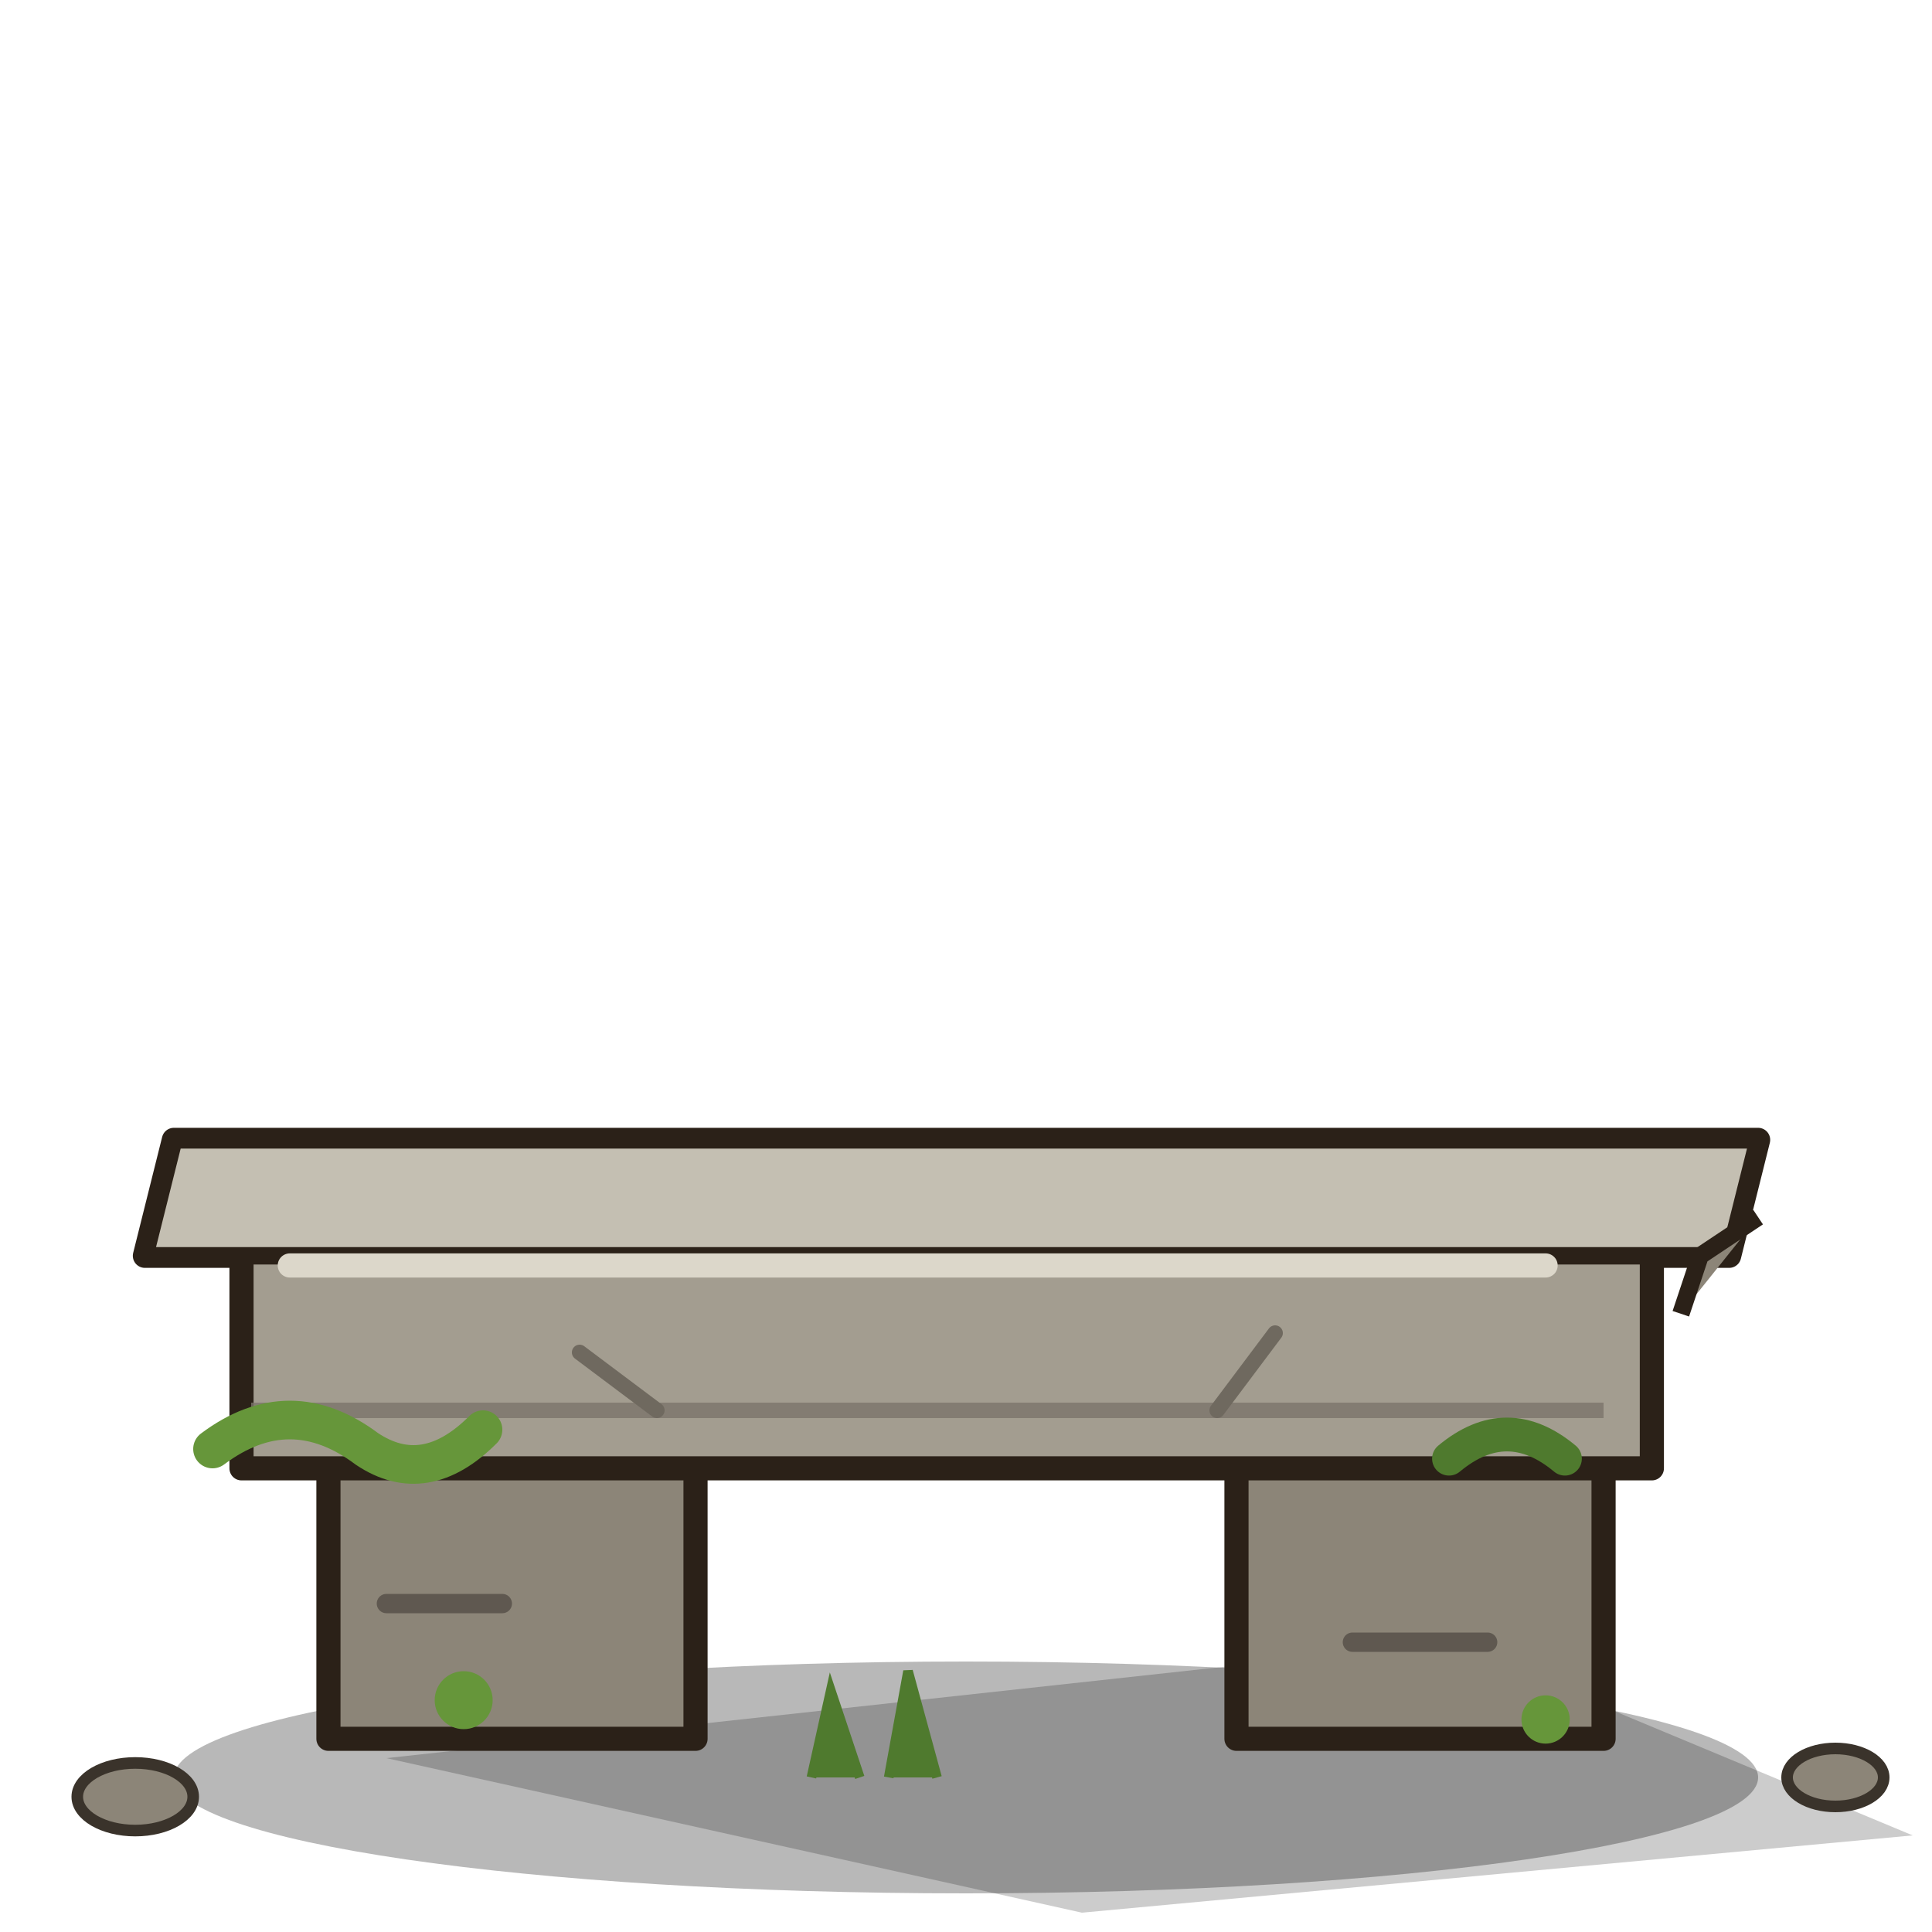
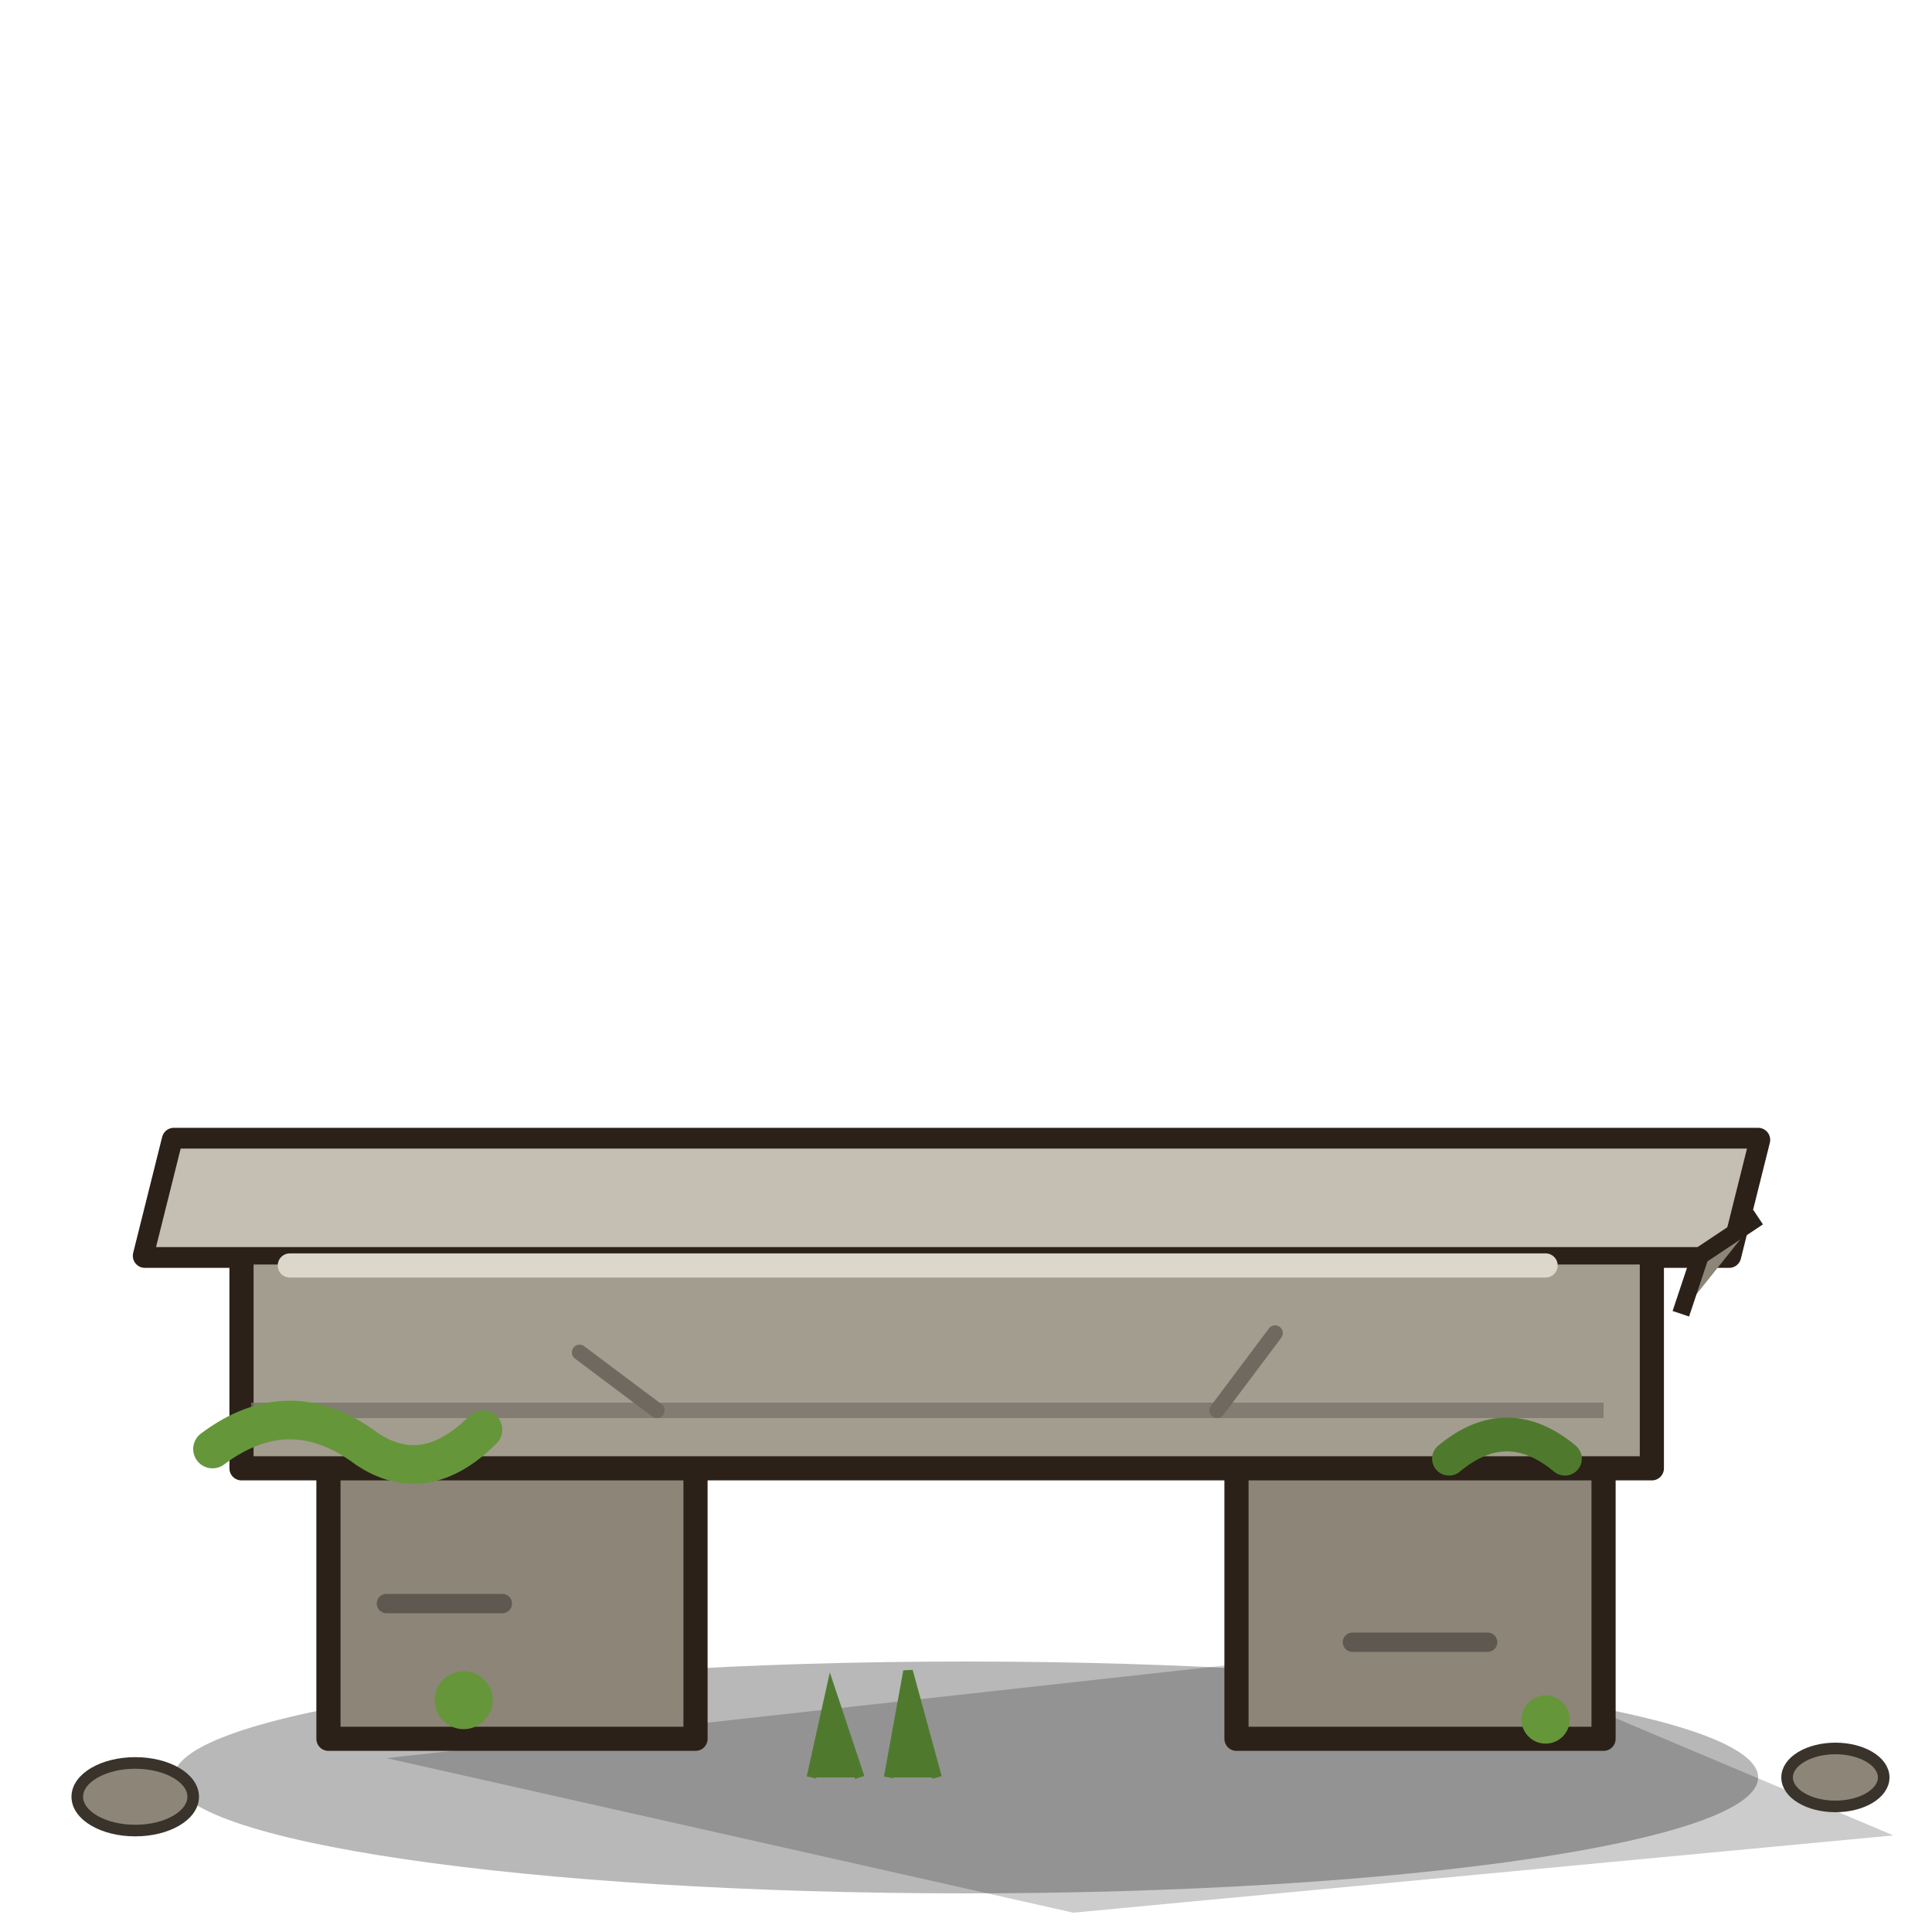
<svg xmlns="http://www.w3.org/2000/svg" width="200" height="200" viewBox="0 0 200 200">
  <defs>
    <style>.o{stroke:#2b2118;stroke-width:2.5;stroke-linejoin:round;stroke-linecap:round}.i{stroke:#2b2118;stroke-width:1.8;stroke-linejoin:round}</style>
  </defs>
-   <path d="M40,182 L150,170 L198,190 L112,198 Z" fill="#000" opacity=".2" />
+   <path d="M40,182 L148.6,170 L196,190 L111.1,198 Z" fill="#000" opacity=".2" />
  <ellipse cx="100" cy="184" rx="82" ry="12" fill="#000" opacity=".28" />
  <g class="o" fill="#8c8578">
    <path d="M34,150 l4,-10 h30 l4,10 v30 h-38z" />
    <path d="M128,150 l4,-10 h30 l4,10 v30 h-38z" />
  </g>
  <g fill="#b3ada0">
    <path d="M38,150 l3,-8 h22 v10 h-25z" />
    <path d="M132,150 l3,-8 h22 v10 h-25z" />
  </g>
  <path d="M40,166 h12 M140,170 h14" stroke="#5f5850" stroke-width="2" stroke-linecap="round" />
  <path class="o" d="M18,118 h164 l-3,12 h-8 v22 h-146 v-22 h-10z" fill="#a39d90" />
  <path class="i" d="M18,118 h164 l-3,12 h-164z" fill="#c4bfb2" />
  <path d="M30,131 h130" stroke="#dcd7ca" stroke-width="2.5" stroke-linecap="round" />
  <path d="M26,146 h140" stroke="#7a746a" stroke-width="1.6" opacity=".8" />
  <path d="M60,140 l8,6 M132,138 l-6,8" stroke="#6f695f" stroke-width="1.6" stroke-linecap="round" />
  <path d="M182,126 l-6,4 l-2,6" stroke="#2b2118" stroke-width="1.8" fill="#8c8578" />
  <path d="M22,150 q8,-6 16,0 q6,4 12,-2" stroke="#66963a" stroke-width="4" fill="none" stroke-linecap="round" />
  <path d="M150,151 q6,-5 12,0" stroke="#4f7a2e" stroke-width="3.5" fill="none" stroke-linecap="round" />
  <circle cx="48" cy="176" r="3" fill="#66963a" />
  <circle cx="160" cy="178" r="2.5" fill="#66963a" />
  <g fill="#8c8578" stroke="#3a332b" stroke-width="1.2">
    <ellipse cx="14" cy="186" rx="6" ry="3.5" />
    <ellipse cx="190" cy="184" rx="5" ry="3" />
  </g>
  <path d="M84,184 l2,-9 l3,9 M92,184 l2,-11 l3,11" fill="#4f7a2e" stroke="#4f7a2e" stroke-width="1" />
</svg>
